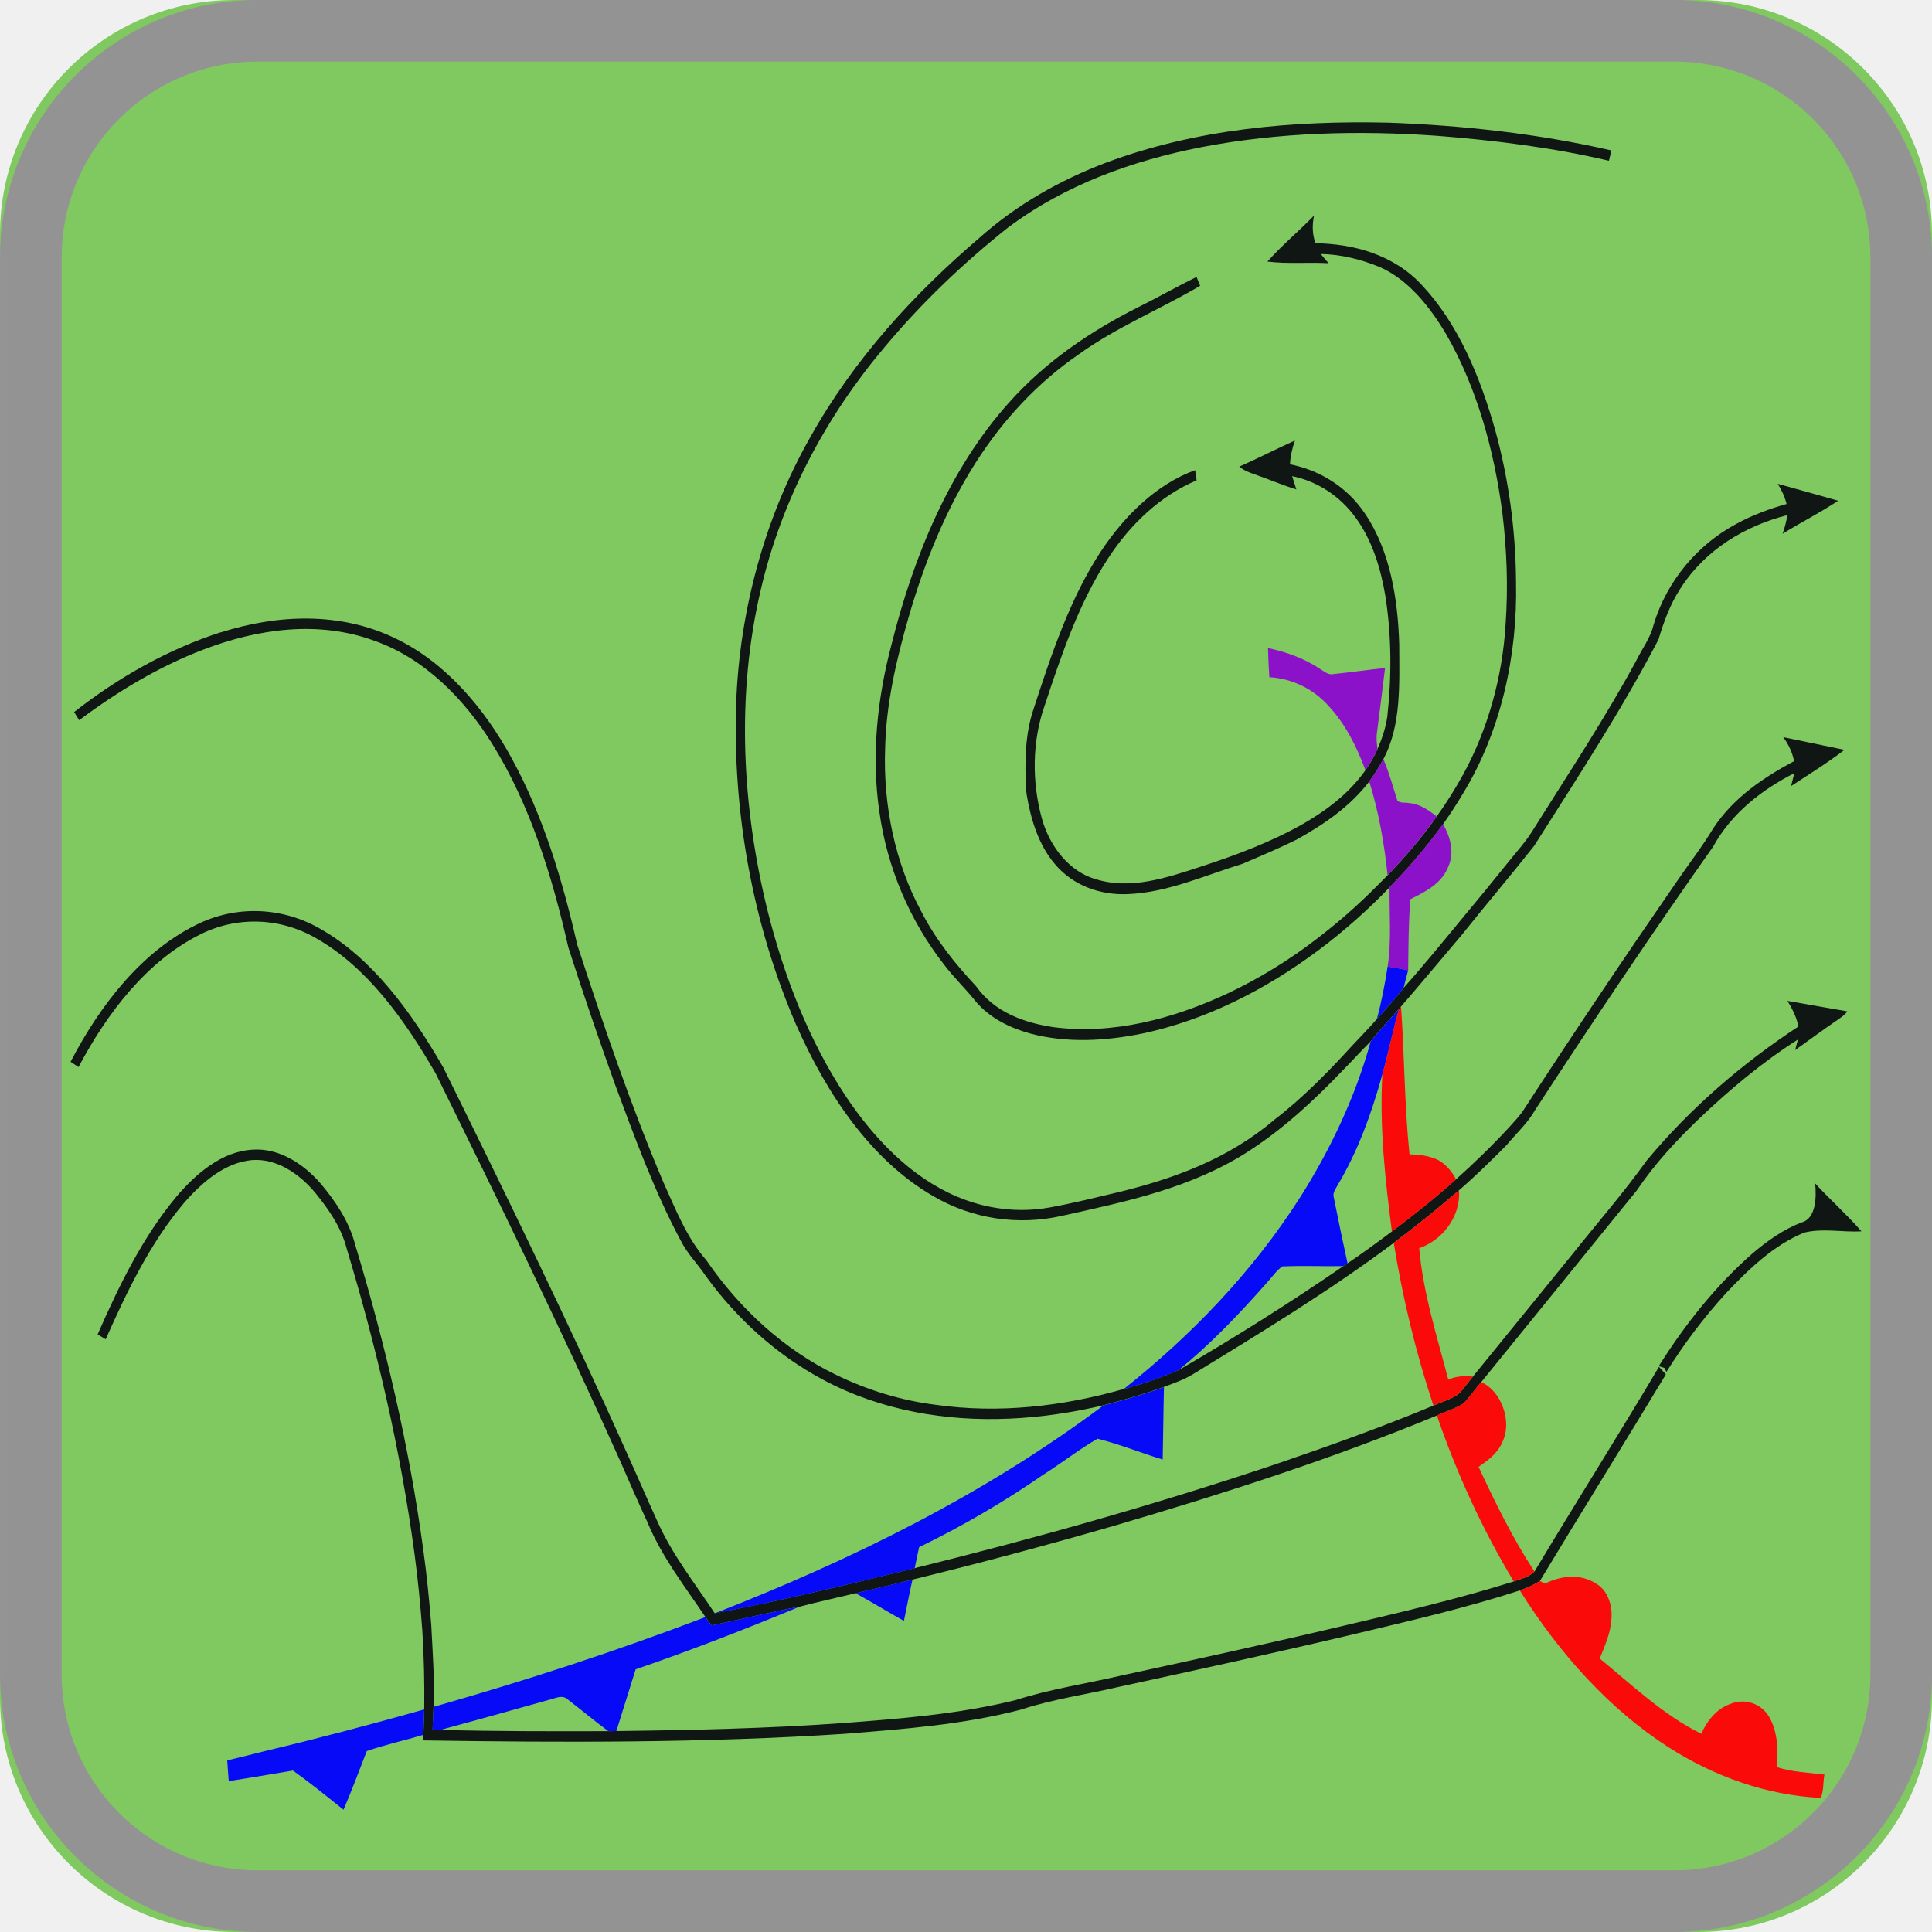
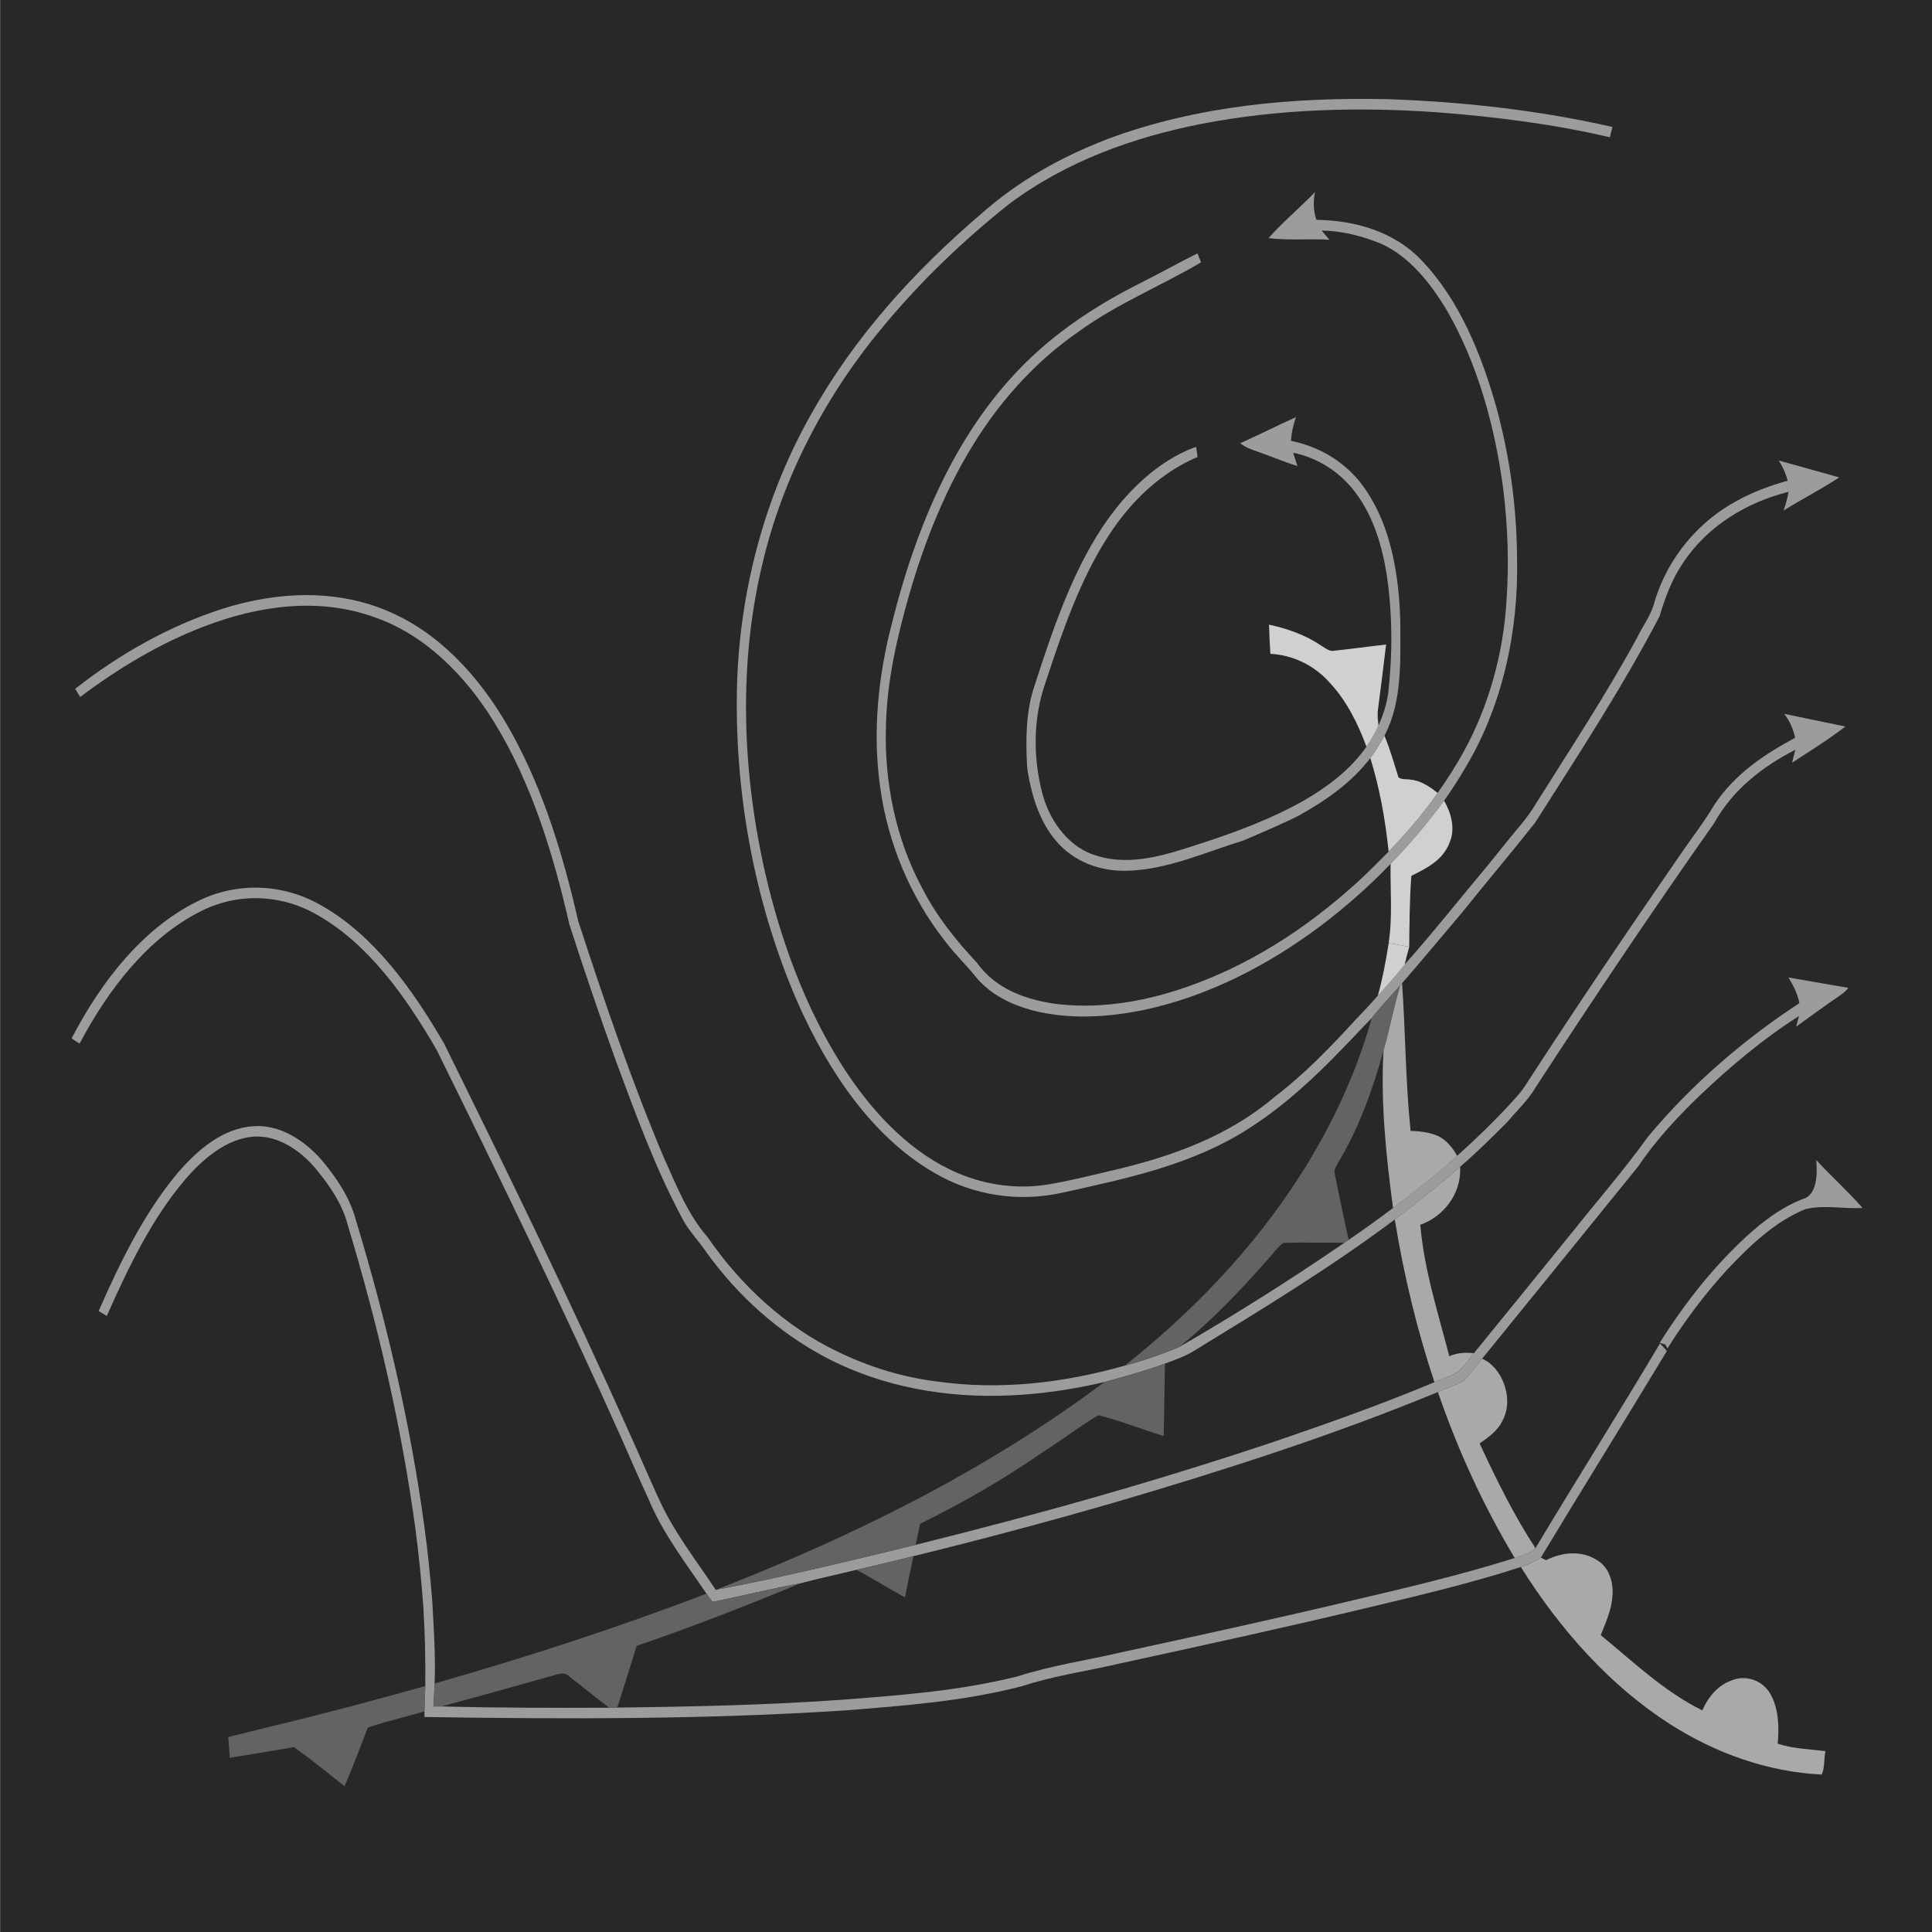
- <svg xmlns="http://www.w3.org/2000/svg" id="svg10643" height="32" width="32" version="1.0">
-   <defs id="defs63" />
-   <rect id="rect4364" ry="3.878" style="fill:#ffffff;enable-background:new" transform="scale(1,-1)" height="32" width="32" y="-32" x="-0" />
-   <rect id="rect4366" style="fill:#80c860;enable-background:new" ry="3.878" height="32" width="32" y="0" x="-0" />
-   <rect id="rect4426" style="fill:none;stroke:#939393;stroke-width:1.021;stroke-linecap:round;stroke-linejoin:round;enable-background:new" ry="3.755" height="30.979" width="30.979" y="0.51" x="0.511" />
-   <g id="g6990" transform="translate(0.016764,0.15065)">
-     <path id="path6" d="m 18.297,2.546 c 1.506,-0.564 3.104,-0.7 4.679,-0.665 1.24,0.045 2.48,0.182 3.697,0.46 -0.014,0.057 -0.028,0.115 -0.041,0.171 -0.937,-0.22 -1.89,-0.338 -2.842,-0.413 -1.308,-0.092 -2.627,-0.06 -3.92,0.19 -1.119,0.221 -2.234,0.612 -3.193,1.331 -0.735,0.584 -1.428,1.243 -2.048,1.986 -0.949,1.124 -1.697,2.5 -2.048,4.025 -0.405,1.73 -0.309,3.579 0.113,5.292 0.274,1.097 0.688,2.159 1.289,3.07 0.48,0.723 1.096,1.355 1.843,1.673 0.488,0.208 1.022,0.276 1.536,0.184 0.387,-0.069 0.769,-0.166 1.152,-0.256 0.909,-0.221 1.821,-0.553 2.576,-1.198 0.47,-0.36 0.895,-0.795 1.303,-1.242 0.132,-0.141 0.267,-0.278 0.394,-0.425 0.151,-0.169 0.305,-0.336 0.445,-0.518 0.343,-0.384 0.671,-0.788 1.001,-1.188 0.232,-0.277 0.462,-0.558 0.689,-0.841 0.165,-0.209 0.347,-0.401 0.485,-0.637 0.569,-0.906 1.159,-1.798 1.675,-2.748 0.096,-0.199 0.234,-0.373 0.289,-0.596 0.224,-0.749 0.748,-1.34 1.363,-1.67 0.268,-0.148 0.553,-0.253 0.841,-0.334 -0.031,-0.121 -0.082,-0.232 -0.147,-0.334 0.334,0.093 0.668,0.184 1.001,0.28 -0.299,0.199 -0.617,0.358 -0.921,0.547 0.036,-0.099 0.063,-0.203 0.08,-0.309 -0.681,0.173 -1.357,0.56 -1.777,1.224 -0.164,0.251 -0.271,0.544 -0.359,0.839 -0.622,1.189 -1.349,2.296 -2.058,3.415 -0.395,0.5 -0.806,0.983 -1.203,1.48 -0.335,0.394 -0.665,0.793 -1.004,1.183 l -0.033,0.039 c -0.159,0.178 -0.322,0.351 -0.471,0.54 -0.153,0.152 -0.298,0.314 -0.45,0.467 -0.478,0.502 -0.987,0.972 -1.552,1.338 -0.956,0.624 -2.052,0.846 -3.116,1.083 -0.717,0.161 -1.477,0.053 -2.13,-0.331 -1.024,-0.594 -1.759,-1.685 -2.269,-2.845 -0.707,-1.635 -1.049,-3.481 -0.99,-5.306 0.056,-1.56 0.481,-3.098 1.221,-4.404 0.731,-1.309 1.729,-2.391 2.807,-3.313 0.625,-0.558 1.345,-0.959 2.092,-1.244 z" style="fill:#101613" />
-     <path id="path8" d="m 20.976,4.181 c 0.243,-0.272 0.519,-0.501 0.772,-0.761 -0.033,0.152 -0.03,0.313 0.024,0.458 0.626,0.01 1.29,0.184 1.76,0.691 0.602,0.641 0.968,1.521 1.218,2.41 0.222,0.808 0.338,1.655 0.343,2.502 0.029,1.231 -0.253,2.479 -0.867,3.493 -0.107,0.181 -0.221,0.357 -0.341,0.526 -0.272,0.374 -0.569,0.723 -0.886,1.046 -0.176,0.185 -0.36,0.361 -0.549,0.529 -0.204,0.181 -0.414,0.354 -0.63,0.514 -0.886,0.661 -1.873,1.157 -2.912,1.378 -0.615,0.125 -1.254,0.163 -1.867,-0.001 -0.326,-0.092 -0.653,-0.246 -0.893,-0.525 -0.17,-0.216 -0.368,-0.4 -0.533,-0.621 -0.553,-0.708 -0.941,-1.595 -1.069,-2.541 -0.132,-0.918 -0.032,-1.863 0.202,-2.748 0.369,-1.481 0.971,-2.924 1.94,-4.005 0.613,-0.691 1.364,-1.194 2.145,-1.587 0.325,-0.161 0.644,-0.343 0.969,-0.503 0.019,0.049 0.039,0.098 0.059,0.147 -0.668,0.394 -1.383,0.682 -2.021,1.143 -0.661,0.455 -1.239,1.068 -1.695,1.785 -0.496,0.777 -0.853,1.661 -1.116,2.574 -0.2,0.699 -0.369,1.419 -0.385,2.159 -0.035,0.94 0.164,1.896 0.596,2.697 0.239,0.471 0.564,0.873 0.909,1.242 0.313,0.442 0.816,0.61 1.288,0.68 0.983,0.125 1.974,-0.137 2.883,-0.561 0.52,-0.246 1.019,-0.552 1.486,-0.912 0.218,-0.168 0.431,-0.344 0.636,-0.532 0.181,-0.164 0.354,-0.339 0.527,-0.514 0.289,-0.303 0.567,-0.622 0.812,-0.973 0.156,-0.219 0.301,-0.448 0.433,-0.687 0.411,-0.749 0.655,-1.617 0.707,-2.502 0.043,-0.61 0.02,-1.226 -0.053,-1.831 -0.136,-1.041 -0.421,-2.074 -0.926,-2.956 -0.277,-0.469 -0.631,-0.91 -1.097,-1.119 -0.316,-0.131 -0.65,-0.214 -0.986,-0.22 0.042,0.052 0.086,0.103 0.13,0.153 -0.337,-0.019 -0.676,0.015 -1.011,-0.027 z" style="fill:#101613" />
-     <path id="path14" d="m 20.509,7.579 c 0.31,-0.138 0.613,-0.293 0.922,-0.433 -0.043,0.127 -0.076,0.258 -0.081,0.394 0.48,0.094 0.945,0.368 1.245,0.821 0.412,0.61 0.542,1.405 0.564,2.162 4.5e-4,0.64 0.04,1.33 -0.262,1.899 -0.071,0.13 -0.148,0.255 -0.234,0.371 -0.325,0.423 -0.754,0.711 -1.189,0.955 -0.3,0.15 -0.608,0.279 -0.914,0.41 -0.629,0.193 -1.248,0.478 -1.906,0.501 -0.437,0.017 -0.897,-0.133 -1.205,-0.506 -0.262,-0.309 -0.393,-0.73 -0.462,-1.148 -0.002,-0.02 -0.006,-0.06 -0.008,-0.08 -0.024,-0.448 -0.02,-0.911 0.124,-1.334 0.296,-0.909 0.603,-1.831 1.115,-2.61 0.398,-0.601 0.929,-1.115 1.56,-1.344 0.006,0.042 0.019,0.127 0.025,0.169 -0.591,0.248 -1.098,0.721 -1.472,1.3 -0.475,0.729 -0.767,1.586 -1.046,2.433 -0.208,0.589 -0.212,1.264 -0.045,1.868 0.131,0.472 0.459,0.877 0.881,1.001 0.585,0.187 1.187,-0.02 1.751,-0.204 0.582,-0.19 1.162,-0.406 1.706,-0.715 0.381,-0.222 0.75,-0.497 1.022,-0.883 0.077,-0.109 0.145,-0.226 0.2,-0.352 0.073,-0.168 0.134,-0.345 0.161,-0.531 0.073,-0.659 0.072,-1.331 -0.029,-1.987 C 22.855,9.267 22.711,8.799 22.442,8.43 22.178,8.06 21.792,7.818 21.385,7.736 21.408,7.81 21.431,7.883 21.455,7.956 21.222,7.885 20.997,7.786 20.766,7.707 20.676,7.676 20.586,7.642 20.509,7.579 Z" style="fill:#101613" />
-     <path id="path20" d="m 3.636,10.325 c 0.943,-0.301 1.983,-0.346 2.898,0.099 0.815,0.389 1.466,1.139 1.929,1.994 0.514,0.942 0.836,2.003 1.08,3.075 0.433,1.328 0.883,2.652 1.423,3.927 0.205,0.455 0.394,0.936 0.715,1.301 0.564,0.822 1.303,1.489 2.14,1.895 0.53,0.26 1.093,0.431 1.665,0.502 1.038,0.147 2.096,0.027 3.109,-0.262 0.308,-0.082 0.612,-0.187 0.908,-0.312 0.927,-0.537 1.84,-1.112 2.732,-1.725 0.017,-0.011 0.051,-0.034 0.068,-0.045 0.249,-0.168 0.493,-0.347 0.735,-0.528 0.363,-0.272 0.72,-0.557 1.062,-0.864 0.307,-0.274 0.604,-0.563 0.887,-0.87 0.075,-0.084 0.153,-0.165 0.219,-0.259 0.841,-1.296 1.702,-2.575 2.576,-3.84 0.193,-0.282 0.402,-0.55 0.58,-0.847 0.34,-0.515 0.838,-0.841 1.337,-1.11 -0.03,-0.148 -0.094,-0.283 -0.18,-0.397 0.338,0.071 0.676,0.141 1.015,0.21 -0.285,0.218 -0.588,0.406 -0.885,0.6 0.018,-0.071 0.036,-0.143 0.054,-0.214 -0.526,0.269 -1.034,0.651 -1.348,1.222 -1.006,1.427 -1.984,2.881 -2.942,4.352 -0.13,0.228 -0.319,0.396 -0.48,0.591 -0.255,0.255 -0.512,0.509 -0.782,0.742 -0.352,0.305 -0.713,0.595 -1.081,0.872 -1.069,0.8 -2.198,1.485 -3.323,2.174 -0.153,0.095 -0.32,0.15 -0.484,0.213 -0.33,0.121 -0.667,0.213 -1.004,0.305 -1.027,0.24 -2.092,0.313 -3.129,0.109 -0.523,-0.103 -1.037,-0.277 -1.518,-0.535 -0.746,-0.399 -1.414,-0.99 -1.941,-1.719 -0.136,-0.202 -0.307,-0.369 -0.418,-0.593 -0.434,-0.814 -0.757,-1.699 -1.083,-2.577 -0.269,-0.75 -0.528,-1.506 -0.773,-2.268 -0.267,-1.177 -0.63,-2.348 -1.245,-3.347 -0.483,-0.788 -1.159,-1.452 -1.969,-1.734 -0.927,-0.341 -1.934,-0.199 -2.843,0.151 -0.724,0.278 -1.406,0.686 -2.045,1.165 -0.021,-0.034 -0.063,-0.102 -0.084,-0.135 0.741,-0.581 1.561,-1.04 2.424,-1.32 z" style="fill:#101613" />
-     <path id="path22" d="m 20.985,10.583 c 0.3,0.065 0.598,0.168 0.864,0.347 0.069,0.041 0.138,0.105 0.221,0.084 0.285,-0.029 0.569,-0.071 0.854,-0.1 -0.042,0.356 -0.088,0.71 -0.133,1.065 -0.015,0.091 -0.004,0.183 0.008,0.274 -0.054,0.126 -0.123,0.243 -0.2,0.352 C 22.455,12.216 22.266,11.84 21.996,11.55 21.733,11.251 21.373,11.086 21.007,11.066 20.997,10.905 20.99,10.744 20.985,10.583 Z" style="fill:#8c12ca" />
-     <path id="path24" d="m 22.663,12.794 c 0.086,-0.117 0.163,-0.242 0.234,-0.371 0.093,0.222 0.159,0.458 0.232,0.69 0.058,0.044 0.133,0.023 0.199,0.039 0.167,0.012 0.315,0.113 0.45,0.22 -0.245,0.351 -0.523,0.67 -0.812,0.973 -0.054,-0.527 -0.148,-1.05 -0.303,-1.55 z" style="fill:#8c12ca" />
-     <path id="path32" d="m 22.998,14.545 c 0.317,-0.323 0.614,-0.672 0.886,-1.046 0.115,0.197 0.192,0.457 0.095,0.686 -0.111,0.305 -0.393,0.435 -0.636,0.559 -0.031,0.392 -0.031,0.785 -0.036,1.176 -0.113,-0.023 -0.227,-0.043 -0.34,-0.061 0.066,-0.435 0.026,-0.877 0.032,-1.314 z" style="fill:#8c12ca" />
-     <path id="path38" d="m 3.233,15.168 c 0.653,-0.329 1.423,-0.3 2.059,0.068 0.867,0.493 1.505,1.38 2.033,2.292 1.052,2.133 2.095,4.271 3.07,6.452 0.161,0.355 0.314,0.713 0.476,1.067 0.25,0.559 0.621,1.026 0.95,1.522 1.109,-0.208 2.211,-0.478 3.312,-0.746 2.021,-0.5 4.03,-1.066 6.015,-1.734 0.866,-0.296 1.729,-0.605 2.578,-0.959 0.135,-0.059 0.278,-0.1 0.404,-0.182 0.093,-0.087 0.166,-0.198 0.249,-0.297 0.011,-0.014 0.034,-0.043 0.045,-0.057 0.53,-0.649 1.056,-1.301 1.586,-1.95 0.418,-0.525 0.857,-1.028 1.251,-1.577 0.733,-0.879 1.592,-1.613 2.509,-2.215 -0.029,-0.158 -0.102,-0.295 -0.181,-0.425 0.33,0.06 0.661,0.114 0.991,0.173 -0.041,0.062 -0.101,0.098 -0.157,0.139 -0.239,0.162 -0.471,0.336 -0.707,0.503 0.012,-0.044 0.036,-0.131 0.047,-0.175 -0.588,0.373 -1.134,0.831 -1.651,1.324 -0.37,0.356 -0.723,0.737 -1.019,1.176 -0.859,1.058 -1.717,2.118 -2.577,3.175 -0.103,0.115 -0.188,0.251 -0.298,0.357 -0.137,0.085 -0.29,0.128 -0.434,0.195 -1.752,0.724 -3.548,1.298 -5.351,1.828 -1.107,0.32 -2.219,0.618 -3.335,0.89 -0.313,0.08 -0.628,0.153 -0.943,0.226 -0.309,0.075 -0.62,0.142 -0.928,0.223 -0.488,0.089 -0.972,0.211 -1.459,0.31 -0.034,-0.046 -0.067,-0.092 -0.1,-0.138 -0.34,-0.506 -0.719,-0.988 -0.961,-1.571 -0.156,-0.335 -0.303,-0.676 -0.452,-1.015 -0.972,-2.17 -2.01,-4.299 -3.057,-6.421 -0.516,-0.891 -1.136,-1.761 -1.984,-2.239 -0.599,-0.345 -1.323,-0.366 -1.935,-0.05 -0.859,0.435 -1.514,1.276 -1.995,2.186 -0.044,-0.029 -0.088,-0.058 -0.132,-0.087 0.495,-0.953 1.183,-1.825 2.081,-2.268 z" style="fill:#101613" />
-     <path id="path44" d="m 22.788,16.729 c 0.078,-0.285 0.133,-0.577 0.179,-0.87 0.113,0.018 0.227,0.038 0.34,0.061 -0.027,0.096 -0.052,0.193 -0.075,0.291 -0.14,0.182 -0.293,0.348 -0.445,0.518 z" style="fill:#060af6" />
-     <path id="path46" d="m 22.685,17.102 c 0.149,-0.19 0.312,-0.363 0.471,-0.54 -0.103,0.356 -0.173,0.722 -0.275,1.078 -0.18,0.65 -0.41,1.288 -0.749,1.85 -0.029,0.058 -0.08,0.12 -0.057,0.193 0.072,0.365 0.149,0.729 0.228,1.092 -0.017,0.011 -0.051,0.034 -0.068,0.045 -0.339,0.005 -0.677,-0.01 -1.015,0.005 -0.1,0.074 -0.174,0.185 -0.26,0.278 -0.457,0.518 -0.934,1.015 -1.457,1.442 -0.297,0.125 -0.6,0.23 -0.908,0.312 1.107,-0.879 2.128,-1.928 2.927,-3.183 0.495,-0.784 0.907,-1.645 1.163,-2.571 z" style="fill:#060af6" />
-     <path id="path48" d="m 23.156,16.562 0.033,-0.039 c 0.057,0.814 0.056,1.634 0.14,2.446 0.158,0.003 0.317,0.021 0.465,0.089 0.13,0.068 0.232,0.185 0.306,0.325 -0.342,0.307 -0.699,0.592 -1.062,0.864 -0.113,-0.861 -0.207,-1.735 -0.158,-2.606 0.101,-0.356 0.172,-0.723 0.275,-1.078 z" style="fill:#fa0a09" />
-     <path id="path58" d="m 2.895,19.681 c 0.338,-0.399 0.766,-0.76 1.266,-0.789 0.431,-0.033 0.839,0.221 1.137,0.565 0.239,0.287 0.464,0.613 0.566,1.001 0.497,1.643 0.895,3.331 1.129,5.052 0.058,0.415 0.099,0.834 0.133,1.252 0.023,0.452 0.057,0.905 0.038,1.359 -0.005,0.127 -0.011,0.254 -0.016,0.381 l 0.13,0 c 0.926,0.024 1.854,0.024 2.78,0.021 0.045,-0.001 0.09,-0.002 0.134,-0.002 1.247,-0.015 2.495,-0.042 3.74,-0.131 0.964,-0.074 1.934,-0.148 2.881,-0.384 0.574,-0.184 1.167,-0.27 1.75,-0.406 1.225,-0.266 2.449,-0.533 3.669,-0.822 0.945,-0.223 1.892,-0.442 2.824,-0.735 0.117,-0.043 0.247,-0.068 0.343,-0.164 0.68,-1.136 1.386,-2.251 2.062,-3.39 0.029,0.031 0.086,0.094 0.114,0.125 -0.69,1.145 -1.397,2.277 -2.087,3.422 -0.106,0.066 -0.218,0.117 -0.333,0.156 -0.889,0.288 -1.794,0.497 -2.698,0.713 -1.317,0.313 -2.639,0.601 -3.96,0.888 -0.534,0.125 -1.078,0.2 -1.603,0.373 -0.959,0.25 -1.943,0.322 -2.92,0.401 -2.323,0.152 -4.652,0.145 -6.977,0.109 -4.501e-4,-0.023 -9.002e-4,-0.07 -0.001,-0.094 0.002,-0.141 0.011,-0.28 0.014,-0.42 0.005,-0.437 -0.004,-0.874 -0.032,-1.309 -0.032,-0.426 -0.073,-0.851 -0.13,-1.275 -0.232,-1.722 -0.628,-3.41 -1.124,-5.054 -0.092,-0.353 -0.299,-0.646 -0.513,-0.911 -0.272,-0.329 -0.65,-0.58 -1.055,-0.549 -0.444,0.041 -0.823,0.361 -1.128,0.714 -0.55,0.649 -0.938,1.452 -1.294,2.254 -0.033,-0.02 -0.1,-0.06 -0.134,-0.08 0.355,-0.81 0.748,-1.613 1.296,-2.271 z" style="fill:#101613" />
-     <path id="path60" d="m 30.048,19.451 c 0.25,0.271 0.524,0.514 0.767,0.793 -0.316,0.019 -0.636,-0.056 -0.948,0.021 -0.496,0.202 -0.911,0.596 -1.294,1.002 -0.364,0.398 -0.695,0.836 -0.988,1.305 l -0.036,-0.066 c -0.023,-0.007 -0.069,-0.021 -0.092,-0.028 0.439,-0.699 0.953,-1.342 1.55,-1.865 0.249,-0.213 0.519,-0.402 0.814,-0.516 0.242,-0.06 0.25,-0.419 0.227,-0.647 z" style="fill:#101613" />
-     <path id="path62" d="m 23.068,20.436 c 0.368,-0.276 0.729,-0.567 1.081,-0.872 0.029,0.462 -0.297,0.835 -0.659,0.959 0.065,0.749 0.295,1.46 0.481,2.177 0.13,-0.057 0.269,-0.066 0.407,-0.049 -0.083,0.099 -0.156,0.21 -0.249,0.297 -0.126,0.082 -0.269,0.123 -0.404,0.182 -0.29,-0.873 -0.508,-1.776 -0.657,-2.695 z" style="fill:#fa0a09" />
-     <path id="path70" d="m 24.216,23.099 c 0.11,-0.106 0.195,-0.242 0.298,-0.357 0.32,0.13 0.53,0.64 0.349,1.001 -0.081,0.187 -0.241,0.298 -0.39,0.402 0.278,0.598 0.569,1.191 0.925,1.733 -0.096,0.096 -0.226,0.121 -0.343,0.164 -0.515,-0.855 -0.941,-1.781 -1.273,-2.749 0.144,-0.067 0.297,-0.109 0.434,-0.195 z" style="fill:#fa0a09" />
-     <path id="path72" d="m 18.258,23.129 c 0.337,-0.092 0.674,-0.184 1.004,-0.305 -0.01,0.4 -0.012,0.8 -0.021,1.2 -0.361,-0.111 -0.715,-0.254 -1.08,-0.345 -0.309,0.179 -0.596,0.405 -0.9,0.597 -0.659,0.456 -1.347,0.855 -2.055,1.2 -0.025,0.116 -0.049,0.233 -0.073,0.349 -1.101,0.267 -2.203,0.537 -3.312,0.746 2.243,-0.876 4.444,-1.951 6.437,-3.442 z" style="fill:#060af6" />
-     <path id="path84" d="m 14.154,26.238 c 0.315,-0.074 0.629,-0.147 0.943,-0.226 -0.051,0.227 -0.095,0.456 -0.142,0.684 C 14.686,26.547 14.423,26.385 14.154,26.238 Z" style="fill:#060af6" />
-     <path id="path86" d="m 25.572,26.079 c 0.27,-0.135 0.599,-0.17 0.861,0.009 0.175,0.105 0.259,0.347 0.241,0.567 -0.011,0.239 -0.11,0.452 -0.194,0.665 0.542,0.446 1.064,0.943 1.683,1.246 0.098,-0.228 0.266,-0.42 0.481,-0.494 0.229,-0.098 0.52,-0.015 0.652,0.233 0.133,0.241 0.14,0.538 0.116,0.813 0.257,0.084 0.526,0.09 0.79,0.124 -0.027,0.125 -0.008,0.275 -0.063,0.386 -0.883,-0.043 -1.75,-0.346 -2.522,-0.84 -0.98,-0.63 -1.806,-1.551 -2.461,-2.596 0.115,-0.039 0.227,-0.091 0.333,-0.156 0.021,0.011 0.063,0.032 0.084,0.043 z" style="fill:#fa0a09" />
-     <path id="path88" d="m 11.767,26.771 c 0.487,-0.099 0.97,-0.221 1.459,-0.31 -0.897,0.372 -1.8,0.724 -2.714,1.037 -0.108,0.34 -0.212,0.683 -0.32,1.023 -0.045,5.2e-4 -0.09,0.001 -0.134,0.002 C 9.832,28.355 9.614,28.173 9.391,28.001 9.295,27.909 9.174,27.983 9.069,28.006 c -0.597,0.167 -1.194,0.335 -1.792,0.496 l -0.13,0 c 0.005,-0.127 0.011,-0.254 0.016,-0.381 1.516,-0.433 3.021,-0.92 4.503,-1.488 0.033,0.046 0.066,0.092 0.1,0.138 z" style="fill:#060af6" />
-     <path id="path94" d="M 4.395,28.847 C 5.27,28.639 6.141,28.408 7.01,28.163 7.007,28.302 6.997,28.442 6.996,28.583 c -0.311,0.094 -0.629,0.162 -0.938,0.27 -0.126,0.325 -0.248,0.652 -0.385,0.971 -0.276,-0.221 -0.552,-0.445 -0.838,-0.649 -0.354,0.062 -0.709,0.118 -1.063,0.176 -0.009,-0.115 -0.018,-0.23 -0.025,-0.344 0.216,-0.053 0.432,-0.104 0.647,-0.16 z" style="fill:#060af6" />
+ <svg xmlns="http://www.w3.org/2000/svg" width="100%" height="100%" viewBox="0 0 32 32" version="1.1" xml:space="preserve" style="fill-rule:evenodd;clip-rule:evenodd;stroke-linejoin:round;stroke-miterlimit:1.414;">
+   <rect x="0.002" y="-0.038" width="32.022" height="32.155" style="fill:#282828;" />
+   <g id="g6990">
+     <path id="path6" d="M18.331,2.308c1.506,-0.564 3.104,-0.7 4.678,-0.665c1.24,0.045 2.48,0.182 3.698,0.46c-0.014,0.057 -0.028,0.114 -0.042,0.171c-0.937,-0.22 -1.89,-0.338 -2.842,-0.413c-1.308,-0.092 -2.627,-0.06 -3.92,0.19c-1.119,0.221 -2.234,0.612 -3.193,1.331c-0.734,0.584 -1.428,1.243 -2.048,1.986c-0.949,1.123 -1.697,2.499 -2.047,4.025c-0.405,1.73 -0.309,3.579 0.113,5.292c0.274,1.097 0.688,2.159 1.289,3.07c0.48,0.723 1.096,1.355 1.844,1.674c0.488,0.208 1.021,0.275 1.536,0.183c0.387,-0.068 0.769,-0.165 1.152,-0.256c0.909,-0.221 1.821,-0.553 2.575,-1.198c0.471,-0.36 0.895,-0.794 1.304,-1.242c0.132,-0.14 0.266,-0.278 0.393,-0.425c0.152,-0.169 0.305,-0.335 0.445,-0.517c0.344,-0.384 0.671,-0.788 1.001,-1.188c0.232,-0.277 0.462,-0.557 0.688,-0.841c0.166,-0.208 0.348,-0.4 0.486,-0.636c0.569,-0.907 1.159,-1.799 1.675,-2.748c0.096,-0.199 0.234,-0.373 0.289,-0.595c0.224,-0.75 0.749,-1.341 1.363,-1.671c0.268,-0.148 0.553,-0.252 0.841,-0.333c-0.031,-0.122 -0.082,-0.233 -0.147,-0.334c0.333,0.093 0.667,0.184 1.001,0.279c-0.299,0.199 -0.617,0.358 -0.92,0.548c0.035,-0.1 0.063,-0.203 0.08,-0.309c-0.682,0.173 -1.357,0.56 -1.777,1.224c-0.164,0.252 -0.271,0.544 -0.359,0.839c-0.622,1.189 -1.349,2.296 -2.059,3.415c-0.395,0.5 -0.805,0.983 -1.203,1.48c-0.335,0.394 -0.665,0.794 -1.004,1.183l-0.033,0.039c-0.159,0.178 -0.322,0.351 -0.471,0.54c-0.152,0.152 -0.297,0.314 -0.449,0.467c-0.478,0.502 -0.987,0.971 -1.552,1.338c-0.956,0.624 -2.052,0.846 -3.116,1.083c-0.717,0.161 -1.477,0.053 -2.13,-0.331c-1.024,-0.594 -1.759,-1.685 -2.27,-2.845c-0.706,-1.635 -1.049,-3.48 -0.99,-5.306c0.056,-1.56 0.481,-3.098 1.221,-4.404c0.732,-1.31 1.729,-2.391 2.807,-3.314c0.625,-0.557 1.344,-0.959 2.091,-1.244l0.002,-0.002Z" style="fill:#9c9c9c;fill-rule:nonzero;" />
+     <path id="path8" d="M21.01,3.944c0.243,-0.272 0.519,-0.502 0.771,-0.762c-0.033,0.152 -0.029,0.314 0.024,0.459c0.626,0.01 1.29,0.184 1.76,0.691c0.603,0.64 0.968,1.521 1.218,2.409c0.222,0.808 0.339,1.655 0.344,2.502c0.029,1.231 -0.253,2.48 -0.868,3.493c-0.107,0.181 -0.22,0.357 -0.34,0.526c-0.273,0.374 -0.569,0.723 -0.886,1.045c-0.176,0.186 -0.36,0.361 -0.549,0.529c-0.205,0.181 -0.414,0.354 -0.631,0.515c-0.886,0.661 -1.872,1.157 -2.912,1.378c-0.615,0.124 -1.254,0.162 -1.867,-0.001c-0.326,-0.093 -0.652,-0.246 -0.893,-0.525c-0.17,-0.216 -0.368,-0.4 -0.533,-0.621c-0.554,-0.707 -0.941,-1.595 -1.069,-2.541c-0.132,-0.918 -0.032,-1.863 0.202,-2.748c0.369,-1.48 0.971,-2.924 1.94,-4.005c0.613,-0.692 1.364,-1.194 2.144,-1.588c0.325,-0.161 0.644,-0.342 0.969,-0.503c0.019,0.049 0.039,0.099 0.059,0.148c-0.668,0.394 -1.383,0.681 -2.021,1.143c-0.661,0.455 -1.239,1.069 -1.695,1.785c-0.496,0.777 -0.853,1.661 -1.117,2.574c-0.199,0.699 -0.368,1.419 -0.385,2.159c-0.035,0.94 0.164,1.896 0.596,2.697c0.239,0.471 0.563,0.873 0.909,1.242c0.313,0.441 0.816,0.61 1.288,0.68c0.983,0.125 1.974,-0.138 2.882,-0.561c0.52,-0.246 1.019,-0.553 1.487,-0.913c0.217,-0.167 0.431,-0.344 0.636,-0.531c0.181,-0.164 0.354,-0.34 0.527,-0.514c0.289,-0.303 0.567,-0.622 0.812,-0.973c0.156,-0.218 0.301,-0.448 0.434,-0.687c0.41,-0.749 0.655,-1.616 0.707,-2.502c0.043,-0.609 0.02,-1.225 -0.053,-1.831c-0.136,-1.041 -0.421,-2.073 -0.926,-2.956c-0.277,-0.468 -0.631,-0.909 -1.097,-1.119c-0.316,-0.131 -0.65,-0.214 -0.986,-0.22c0.042,0.052 0.085,0.103 0.129,0.153c-0.336,-0.02 -0.676,0.014 -1.011,-0.027l0.001,0Z" style="fill:#9c9c9c;fill-rule:nonzero;" />
+     <path id="path14" d="M20.543,7.341c0.31,-0.138 0.613,-0.293 0.922,-0.432c-0.043,0.126 -0.076,0.258 -0.081,0.394c0.48,0.094 0.945,0.368 1.244,0.821c0.413,0.61 0.543,1.405 0.565,2.162c0,0.64 0.039,1.33 -0.262,1.899c-0.071,0.13 -0.148,0.255 -0.234,0.371c-0.325,0.423 -0.754,0.712 -1.189,0.955c-0.301,0.151 -0.608,0.279 -0.915,0.411c-0.628,0.193 -1.248,0.478 -1.905,0.5c-0.437,0.017 -0.898,-0.133 -1.206,-0.506c-0.262,-0.309 -0.393,-0.73 -0.462,-1.148c-0.002,-0.02 -0.006,-0.059 -0.008,-0.08c-0.025,-0.448 -0.02,-0.911 0.124,-1.334c0.295,-0.909 0.603,-1.831 1.115,-2.61c0.398,-0.601 0.929,-1.115 1.56,-1.344c0.006,0.042 0.019,0.127 0.025,0.169c-0.591,0.248 -1.098,0.72 -1.472,1.3c-0.475,0.729 -0.767,1.586 -1.046,2.433c-0.209,0.589 -0.212,1.264 -0.046,1.867c0.132,0.472 0.46,0.877 0.881,1.001c0.585,0.188 1.187,-0.02 1.751,-0.204c0.583,-0.19 1.163,-0.406 1.707,-0.715c0.381,-0.223 0.75,-0.497 1.022,-0.883c0.077,-0.109 0.145,-0.226 0.2,-0.352c0.073,-0.167 0.133,-0.345 0.16,-0.531c0.074,-0.659 0.072,-1.331 -0.028,-1.987c-0.076,-0.468 -0.22,-0.936 -0.489,-1.305c-0.264,-0.371 -0.65,-0.612 -1.057,-0.694c0.023,0.073 0.046,0.147 0.07,0.22c-0.233,-0.072 -0.458,-0.17 -0.689,-0.249c-0.09,-0.031 -0.18,-0.065 -0.257,-0.128l0,-0.001Z" style="fill:#9c9c9c;fill-rule:nonzero;" />
+     <path id="path20" d="M3.67,10.088c0.943,-0.302 1.983,-0.346 2.898,0.099c0.815,0.39 1.467,1.139 1.929,1.994c0.514,0.942 0.836,2.004 1.08,3.075c0.433,1.329 0.883,2.652 1.423,3.928c0.205,0.455 0.394,0.935 0.715,1.3c0.564,0.822 1.302,1.489 2.14,1.895c0.53,0.26 1.093,0.432 1.665,0.503c1.038,0.147 2.096,0.026 3.109,-0.263c0.308,-0.081 0.611,-0.186 0.908,-0.311c0.927,-0.537 1.84,-1.113 2.732,-1.725c0.017,-0.012 0.051,-0.034 0.068,-0.046c0.249,-0.168 0.493,-0.347 0.735,-0.528c0.364,-0.272 0.721,-0.557 1.062,-0.864c0.307,-0.274 0.604,-0.563 0.887,-0.869c0.075,-0.085 0.153,-0.165 0.219,-0.26c0.84,-1.296 1.701,-2.574 2.576,-3.839c0.193,-0.283 0.402,-0.551 0.579,-0.847c0.34,-0.515 0.839,-0.841 1.337,-1.11c-0.029,-0.148 -0.093,-0.283 -0.179,-0.397c0.338,0.072 0.676,0.141 1.014,0.21c-0.285,0.218 -0.587,0.406 -0.885,0.6c0.018,-0.071 0.036,-0.142 0.054,-0.214c-0.527,0.269 -1.034,0.652 -1.349,1.222c-1.006,1.427 -1.984,2.882 -2.942,4.353c-0.13,0.228 -0.318,0.395 -0.48,0.591c-0.255,0.255 -0.512,0.509 -0.782,0.742c-0.352,0.305 -0.713,0.596 -1.081,0.872c-1.069,0.8 -2.198,1.485 -3.323,2.174c-0.152,0.095 -0.32,0.151 -0.484,0.213c-0.33,0.122 -0.667,0.213 -1.003,0.305c-1.027,0.24 -2.093,0.314 -3.129,0.11c-0.523,-0.103 -1.037,-0.277 -1.518,-0.535c-0.746,-0.399 -1.414,-0.99 -1.941,-1.719c-0.136,-0.202 -0.307,-0.369 -0.418,-0.593c-0.434,-0.814 -0.757,-1.699 -1.083,-2.577c-0.27,-0.75 -0.528,-1.506 -0.773,-2.268c-0.268,-1.177 -0.63,-2.348 -1.245,-3.347c-0.484,-0.788 -1.159,-1.452 -1.969,-1.734c-0.927,-0.341 -1.934,-0.2 -2.843,0.151c-0.724,0.277 -1.406,0.685 -2.045,1.165c-0.02,-0.034 -0.062,-0.102 -0.083,-0.135c0.741,-0.581 1.56,-1.041 2.424,-1.32l0.001,-0.001Z" style="fill:#9c9c9c;fill-rule:nonzero;" />
+     <path id="path22" d="M21.019,10.346c0.3,0.065 0.598,0.168 0.864,0.347c0.069,0.041 0.137,0.104 0.221,0.084c0.286,-0.029 0.569,-0.071 0.854,-0.101c-0.041,0.356 -0.088,0.71 -0.133,1.065c-0.015,0.091 -0.004,0.183 0.008,0.274c-0.055,0.126 -0.123,0.244 -0.2,0.352c-0.144,-0.389 -0.333,-0.764 -0.604,-1.054c-0.262,-0.299 -0.622,-0.464 -0.988,-0.484c-0.01,-0.161 -0.017,-0.322 -0.022,-0.483l0,0Z" style="fill:#d0d0d0;fill-rule:nonzero;" />
+     <path id="path24" d="M22.697,12.557c0.086,-0.117 0.163,-0.242 0.234,-0.371c0.093,0.222 0.159,0.457 0.232,0.689c0.058,0.045 0.133,0.024 0.199,0.039c0.167,0.012 0.315,0.113 0.45,0.22c-0.245,0.351 -0.523,0.669 -0.812,0.972c-0.054,-0.527 -0.148,-1.049 -0.303,-1.549l0,0Z" style="fill:#d0d0d0;fill-rule:nonzero;" />
+     <path id="path32" d="M23.032,14.308c0.317,-0.323 0.613,-0.672 0.886,-1.046c0.115,0.198 0.191,0.457 0.095,0.686c-0.111,0.305 -0.393,0.435 -0.636,0.559c-0.031,0.392 -0.031,0.785 -0.036,1.176c-0.114,-0.023 -0.227,-0.043 -0.341,-0.061c0.067,-0.435 0.026,-0.877 0.032,-1.314l0,0Z" style="fill:#d0d0d0;fill-rule:nonzero;" />
+     <path id="path38" d="M3.267,14.931c0.653,-0.329 1.423,-0.3 2.059,0.068c0.867,0.493 1.505,1.38 2.033,2.292c1.051,2.132 2.095,4.271 3.07,6.452c0.161,0.355 0.314,0.714 0.476,1.067c0.25,0.559 0.621,1.026 0.95,1.523c1.109,-0.209 2.211,-0.479 3.311,-0.746c2.021,-0.5 4.031,-1.066 6.015,-1.734c0.866,-0.296 1.729,-0.605 2.578,-0.959c0.135,-0.06 0.278,-0.101 0.405,-0.183c0.092,-0.087 0.165,-0.198 0.249,-0.297c0.011,-0.014 0.033,-0.043 0.045,-0.057c0.53,-0.648 1.056,-1.3 1.585,-1.95c0.418,-0.525 0.857,-1.028 1.251,-1.577c0.733,-0.879 1.592,-1.613 2.509,-2.215c-0.029,-0.158 -0.102,-0.295 -0.181,-0.425c0.33,0.059 0.661,0.113 0.991,0.172c-0.041,0.062 -0.101,0.098 -0.157,0.139c-0.238,0.162 -0.47,0.336 -0.706,0.503c0.011,-0.044 0.035,-0.131 0.047,-0.175c-0.588,0.373 -1.134,0.831 -1.652,1.324c-0.369,0.356 -0.722,0.737 -1.019,1.176c-0.859,1.059 -1.717,2.118 -2.577,3.175c-0.103,0.115 -0.188,0.251 -0.299,0.357c-0.136,0.086 -0.289,0.128 -0.433,0.195c-1.753,0.724 -3.548,1.298 -5.351,1.828c-1.107,0.32 -2.219,0.618 -3.335,0.89c-0.313,0.08 -0.628,0.153 -0.943,0.227c-0.309,0.075 -0.619,0.141 -0.928,0.223c-0.488,0.089 -0.972,0.211 -1.459,0.309c-0.033,-0.045 -0.067,-0.092 -0.1,-0.137c-0.34,-0.506 -0.719,-0.988 -0.961,-1.571c-0.156,-0.335 -0.303,-0.676 -0.452,-1.015c-0.971,-2.17 -2.009,-4.299 -3.056,-6.421c-0.516,-0.891 -1.136,-1.761 -1.984,-2.239c-0.599,-0.345 -1.324,-0.366 -1.935,-0.05c-0.859,0.435 -1.514,1.276 -1.995,2.186c-0.044,-0.029 -0.088,-0.058 -0.132,-0.087c0.495,-0.953 1.183,-1.825 2.081,-2.268l0,0Z" style="fill:#9c9c9c;fill-rule:nonzero;" />
+     <path id="path44" d="M22.822,16.492c0.078,-0.285 0.133,-0.577 0.179,-0.87c0.113,0.018 0.227,0.038 0.34,0.061c-0.027,0.096 -0.052,0.193 -0.074,0.291c-0.14,0.182 -0.294,0.349 -0.445,0.518l0,0Z" style="fill:#d0d0d0;fill-rule:nonzero;" />
+     <path id="path46" d="M22.719,16.865c0.148,-0.19 0.312,-0.363 0.471,-0.541c-0.103,0.356 -0.174,0.722 -0.275,1.079c-0.179,0.649 -0.41,1.288 -0.749,1.85c-0.029,0.057 -0.08,0.119 -0.057,0.192c0.072,0.366 0.15,0.73 0.229,1.092c-0.017,0.012 -0.052,0.034 -0.069,0.046c-0.338,0.004 -0.677,-0.01 -1.014,0.004c-0.1,0.075 -0.175,0.186 -0.261,0.278c-0.456,0.518 -0.934,1.016 -1.457,1.443c-0.296,0.125 -0.6,0.23 -0.908,0.312c1.107,-0.88 2.128,-1.928 2.927,-3.184c0.494,-0.783 0.906,-1.645 1.163,-2.571l0,0Z" style="fill:#636363;fill-rule:nonzero;" />
+     <path id="path48" d="M23.19,16.325l0.033,-0.039c0.057,0.815 0.056,1.634 0.141,2.446c0.157,0.003 0.317,0.021 0.465,0.089c0.129,0.067 0.231,0.185 0.306,0.325c-0.342,0.307 -0.699,0.592 -1.062,0.863c-0.114,-0.86 -0.207,-1.734 -0.158,-2.606c0.102,-0.356 0.172,-0.723 0.275,-1.078l0,0Z" style="fill:#a9a9a9;fill-rule:nonzero;" />
+     <path id="path58" d="M2.929,19.444c0.339,-0.4 0.766,-0.76 1.266,-0.79c0.431,-0.032 0.839,0.222 1.137,0.565c0.24,0.288 0.464,0.613 0.566,1.001c0.497,1.643 0.895,3.331 1.129,5.052c0.058,0.415 0.099,0.834 0.133,1.252c0.024,0.453 0.057,0.906 0.038,1.36c-0.005,0.126 -0.011,0.253 -0.016,0.38l0.13,0c0.926,0.024 1.853,0.025 2.78,0.021c0.044,-0.001 0.089,-0.002 0.134,-0.002c1.247,-0.015 2.495,-0.042 3.74,-0.131c0.964,-0.074 1.934,-0.148 2.881,-0.384c0.574,-0.184 1.167,-0.27 1.75,-0.406c1.225,-0.266 2.449,-0.533 3.669,-0.822c0.946,-0.223 1.893,-0.441 2.824,-0.735c0.117,-0.043 0.247,-0.068 0.343,-0.164c0.68,-1.136 1.386,-2.251 2.062,-3.39c0.029,0.031 0.085,0.094 0.114,0.125c-0.69,1.145 -1.397,2.277 -2.087,3.422c-0.106,0.066 -0.218,0.117 -0.333,0.157c-0.888,0.288 -1.794,0.496 -2.697,0.712c-1.317,0.313 -2.639,0.602 -3.96,0.889c-0.535,0.125 -1.078,0.199 -1.603,0.372c-0.959,0.25 -1.943,0.323 -2.921,0.401c-2.323,0.152 -4.651,0.146 -6.977,0.11c-0.001,-0.024 -0.001,-0.071 -0.001,-0.094c0.001,-0.141 0.011,-0.28 0.014,-0.42c0.005,-0.437 -0.005,-0.874 -0.032,-1.309c-0.032,-0.426 -0.073,-0.851 -0.129,-1.275c-0.232,-1.722 -0.628,-3.41 -1.124,-5.054c-0.092,-0.353 -0.299,-0.646 -0.514,-0.911c-0.271,-0.329 -0.65,-0.58 -1.055,-0.549c-0.444,0.04 -0.823,0.361 -1.127,0.714c-0.551,0.649 -0.938,1.452 -1.294,2.255c-0.034,-0.02 -0.101,-0.06 -0.135,-0.081c0.355,-0.809 0.748,-1.613 1.296,-2.271l-0.001,0Z" style="fill:#9c9c9c;fill-rule:nonzero;" />
+     <path id="path60" d="M30.082,19.214c0.25,0.271 0.524,0.514 0.767,0.793c-0.316,0.02 -0.637,-0.056 -0.948,0.021c-0.496,0.202 -0.912,0.596 -1.294,1.002c-0.364,0.398 -0.695,0.836 -0.989,1.305l-0.035,-0.066c-0.023,-0.007 -0.069,-0.021 -0.092,-0.028c0.439,-0.699 0.953,-1.341 1.55,-1.864c0.249,-0.213 0.519,-0.402 0.814,-0.516c0.242,-0.06 0.25,-0.419 0.227,-0.647l0,0Z" style="fill:#9c9c9c;fill-rule:nonzero;" />
+     <path id="path62" d="M23.102,20.199c0.368,-0.277 0.729,-0.567 1.081,-0.872c0.029,0.463 -0.297,0.835 -0.659,0.959c0.065,0.749 0.295,1.46 0.481,2.177c0.13,-0.057 0.27,-0.066 0.407,-0.049c-0.083,0.099 -0.156,0.211 -0.249,0.297c-0.126,0.082 -0.269,0.123 -0.404,0.183c-0.29,-0.873 -0.508,-1.776 -0.657,-2.695l0,0Z" style="fill:#a9a9a9;fill-rule:nonzero;" />
+     <path id="path70" d="M24.25,22.862c0.11,-0.106 0.195,-0.242 0.298,-0.357c0.32,0.13 0.53,0.64 0.35,1.001c-0.081,0.187 -0.241,0.298 -0.391,0.402c0.278,0.598 0.569,1.192 0.925,1.734c-0.096,0.096 -0.226,0.12 -0.343,0.164c-0.515,-0.856 -0.94,-1.781 -1.273,-2.75c0.144,-0.066 0.297,-0.109 0.434,-0.194l0,0Z" style="fill:#a9a9a9;fill-rule:nonzero;" />
+     <path id="path72" d="M18.292,22.892c0.337,-0.092 0.674,-0.184 1.004,-0.305c-0.01,0.4 -0.012,0.799 -0.021,1.199c-0.361,-0.111 -0.716,-0.254 -1.081,-0.345c-0.309,0.179 -0.596,0.405 -0.9,0.597c-0.659,0.456 -1.347,0.855 -2.054,1.2c-0.025,0.116 -0.049,0.233 -0.073,0.35c-1.101,0.267 -2.203,0.537 -3.312,0.745c2.243,-0.875 4.444,-1.951 6.437,-3.441l0,0Z" style="fill:#636363;fill-rule:nonzero;" />
+     <path id="path84" d="M14.188,26.001c0.315,-0.074 0.629,-0.147 0.942,-0.227c-0.05,0.227 -0.095,0.456 -0.141,0.684c-0.269,-0.148 -0.532,-0.31 -0.801,-0.457Z" style="fill:#636363;fill-rule:nonzero;" />
+     <path id="path86" d="M25.606,25.842c0.27,-0.136 0.599,-0.17 0.861,0.009c0.175,0.105 0.259,0.347 0.241,0.567c-0.011,0.239 -0.11,0.452 -0.195,0.665c0.543,0.446 1.064,0.943 1.683,1.246c0.098,-0.228 0.266,-0.42 0.481,-0.494c0.228,-0.098 0.52,-0.014 0.652,0.233c0.133,0.241 0.139,0.538 0.116,0.813c0.257,0.085 0.526,0.09 0.79,0.124c-0.027,0.125 -0.008,0.276 -0.063,0.387c-0.883,-0.043 -1.75,-0.346 -2.521,-0.841c-0.98,-0.63 -1.806,-1.551 -2.461,-2.596c0.114,-0.039 0.226,-0.09 0.332,-0.156c0.021,0.011 0.063,0.032 0.084,0.043Z" style="fill:#a9a9a9;fill-rule:nonzero;" />
+     <path id="path88" d="M11.801,26.534c0.487,-0.099 0.97,-0.221 1.459,-0.31c-0.897,0.372 -1.801,0.724 -2.715,1.037c-0.108,0.34 -0.211,0.682 -0.32,1.022c-0.044,0.001 -0.089,0.001 -0.134,0.002c-0.225,-0.167 -0.443,-0.349 -0.666,-0.521c-0.096,-0.092 -0.217,-0.018 -0.322,0.004c-0.597,0.167 -1.193,0.336 -1.792,0.496l-0.129,0c0.005,-0.127 0.01,-0.254 0.015,-0.38c1.516,-0.433 3.021,-0.92 4.504,-1.488c0.033,0.046 0.066,0.092 0.1,0.138l0,0Z" style="fill:#636363;fill-rule:nonzero;" />
+     <path id="path94" d="M4.429,28.61c0.875,-0.209 1.746,-0.44 2.615,-0.684c-0.003,0.139 -0.013,0.279 -0.015,0.419c-0.311,0.095 -0.629,0.162 -0.937,0.27c-0.126,0.325 -0.249,0.652 -0.385,0.972c-0.276,-0.222 -0.552,-0.445 -0.838,-0.649c-0.353,0.062 -0.709,0.118 -1.063,0.176c-0.009,-0.114 -0.017,-0.229 -0.025,-0.344c0.216,-0.053 0.433,-0.104 0.648,-0.16l0,0Z" style="fill:#636363;fill-rule:nonzero;" />
  </g>
</svg>
